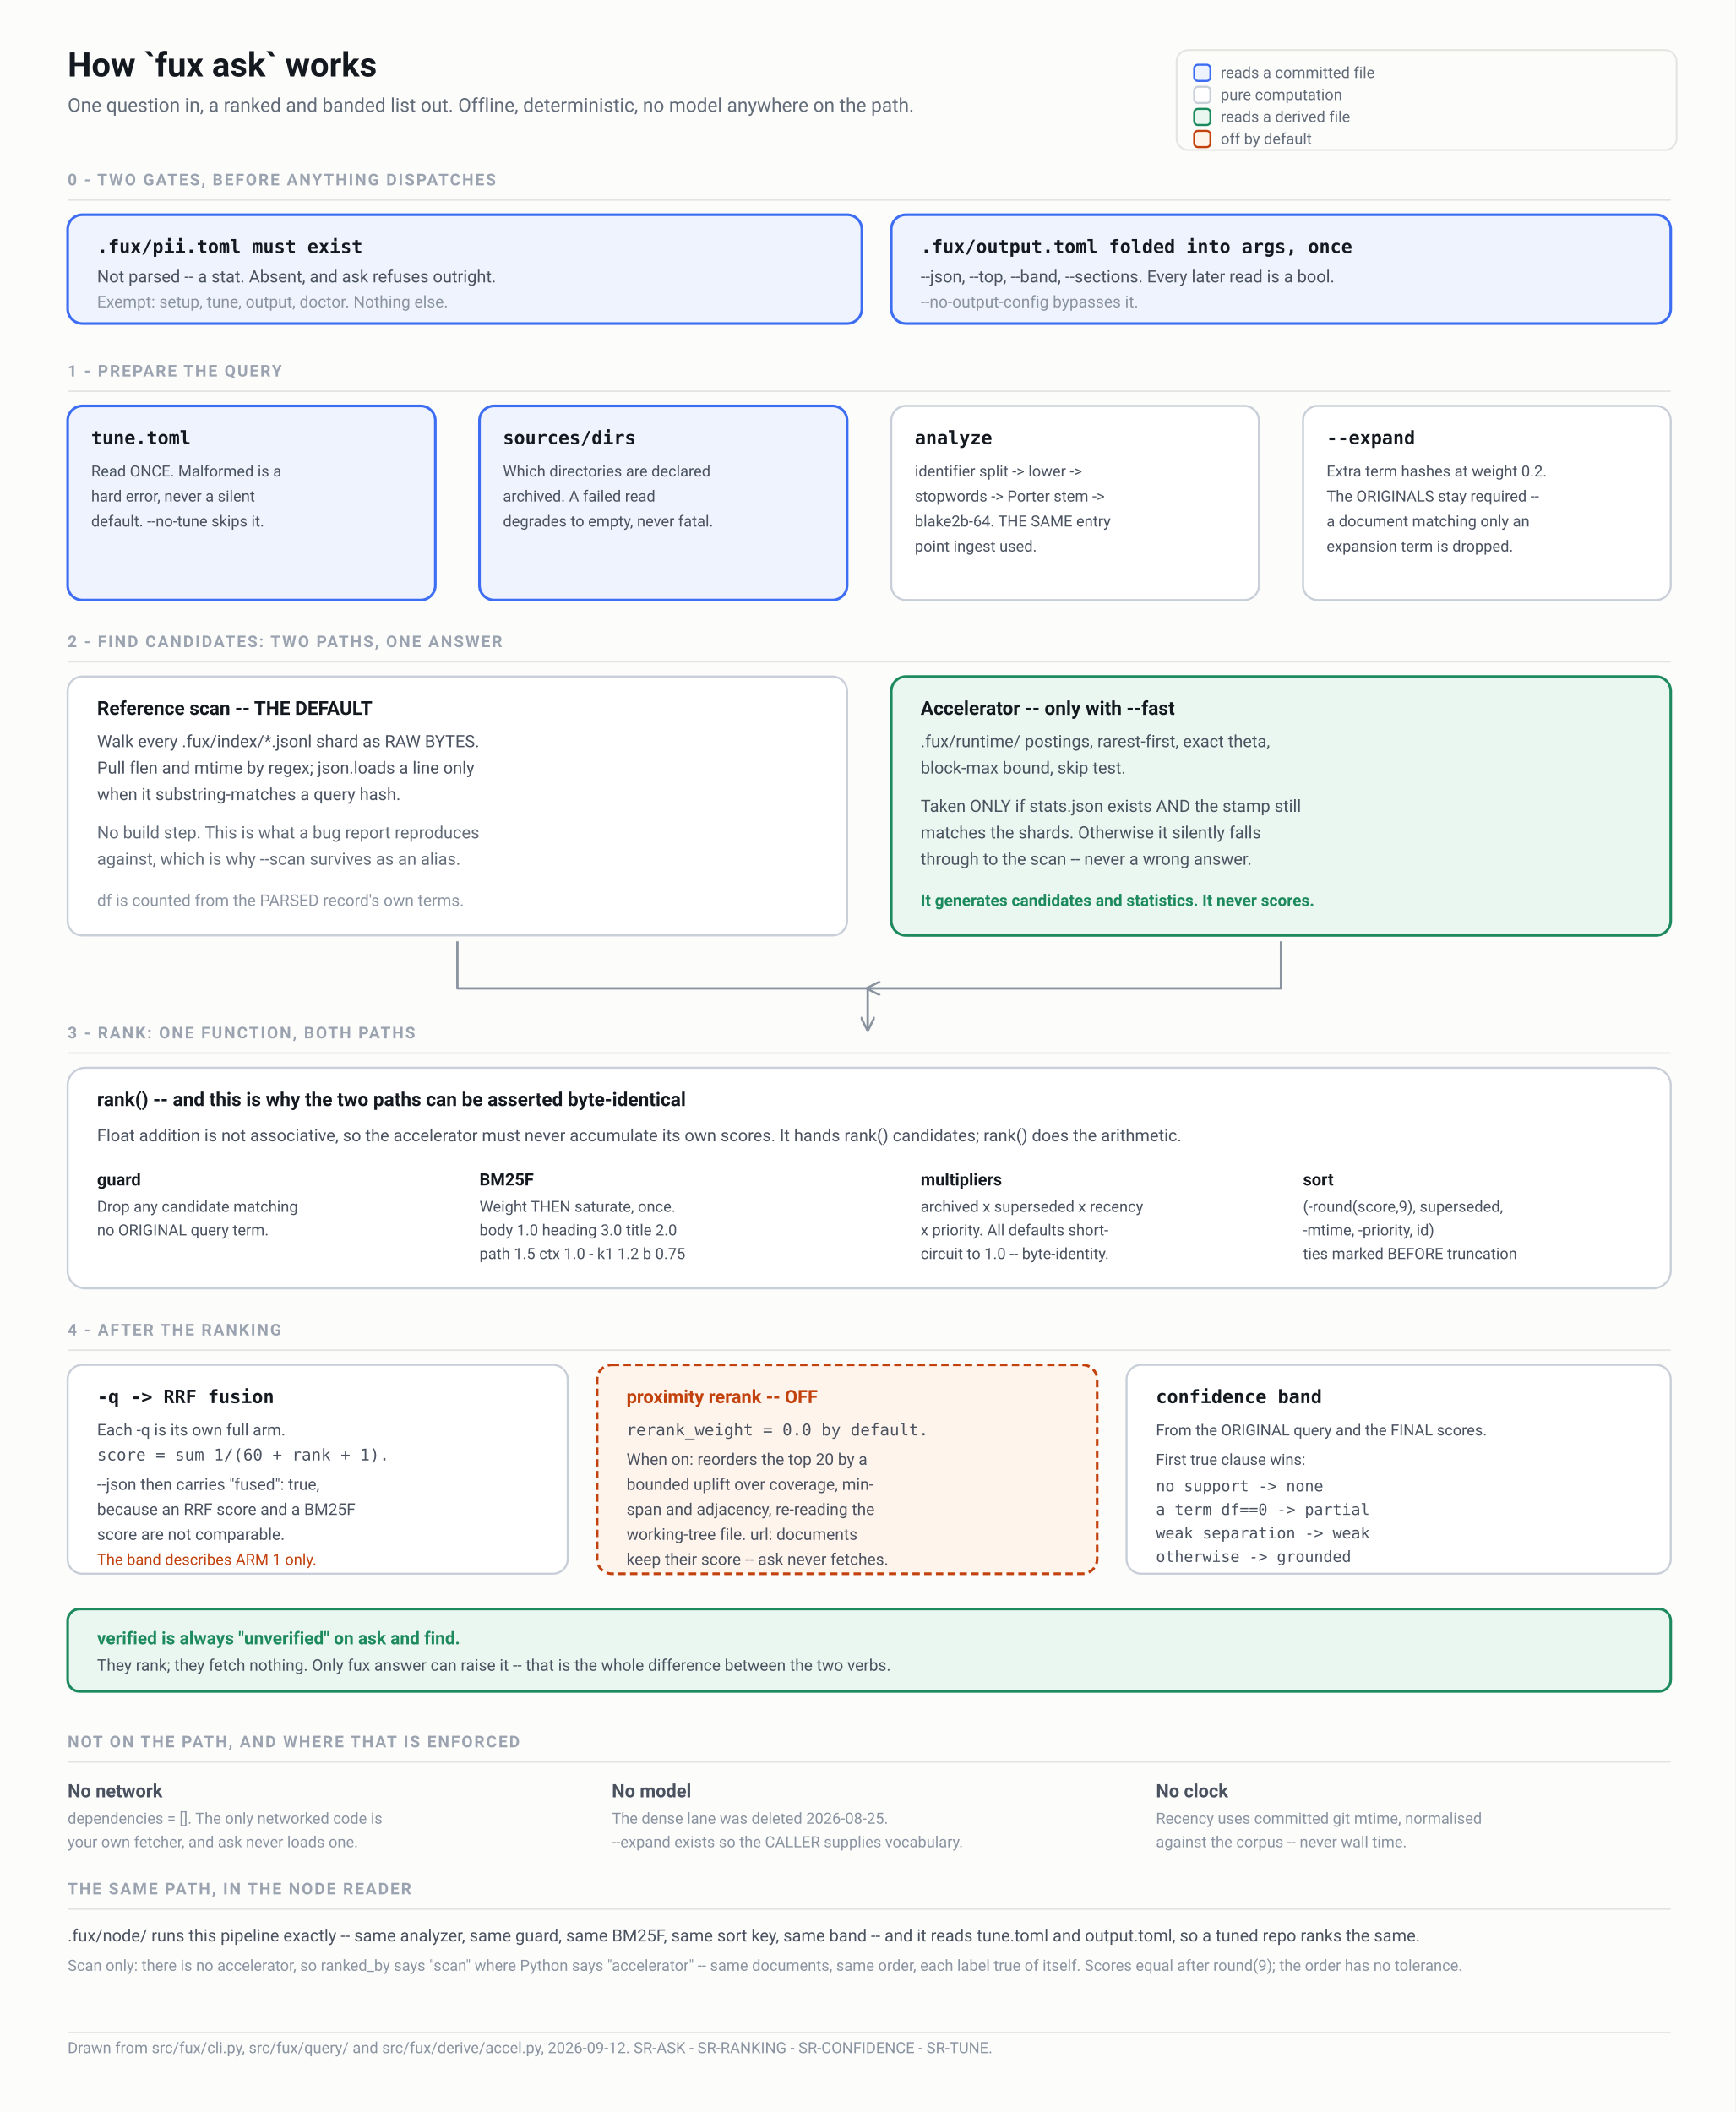
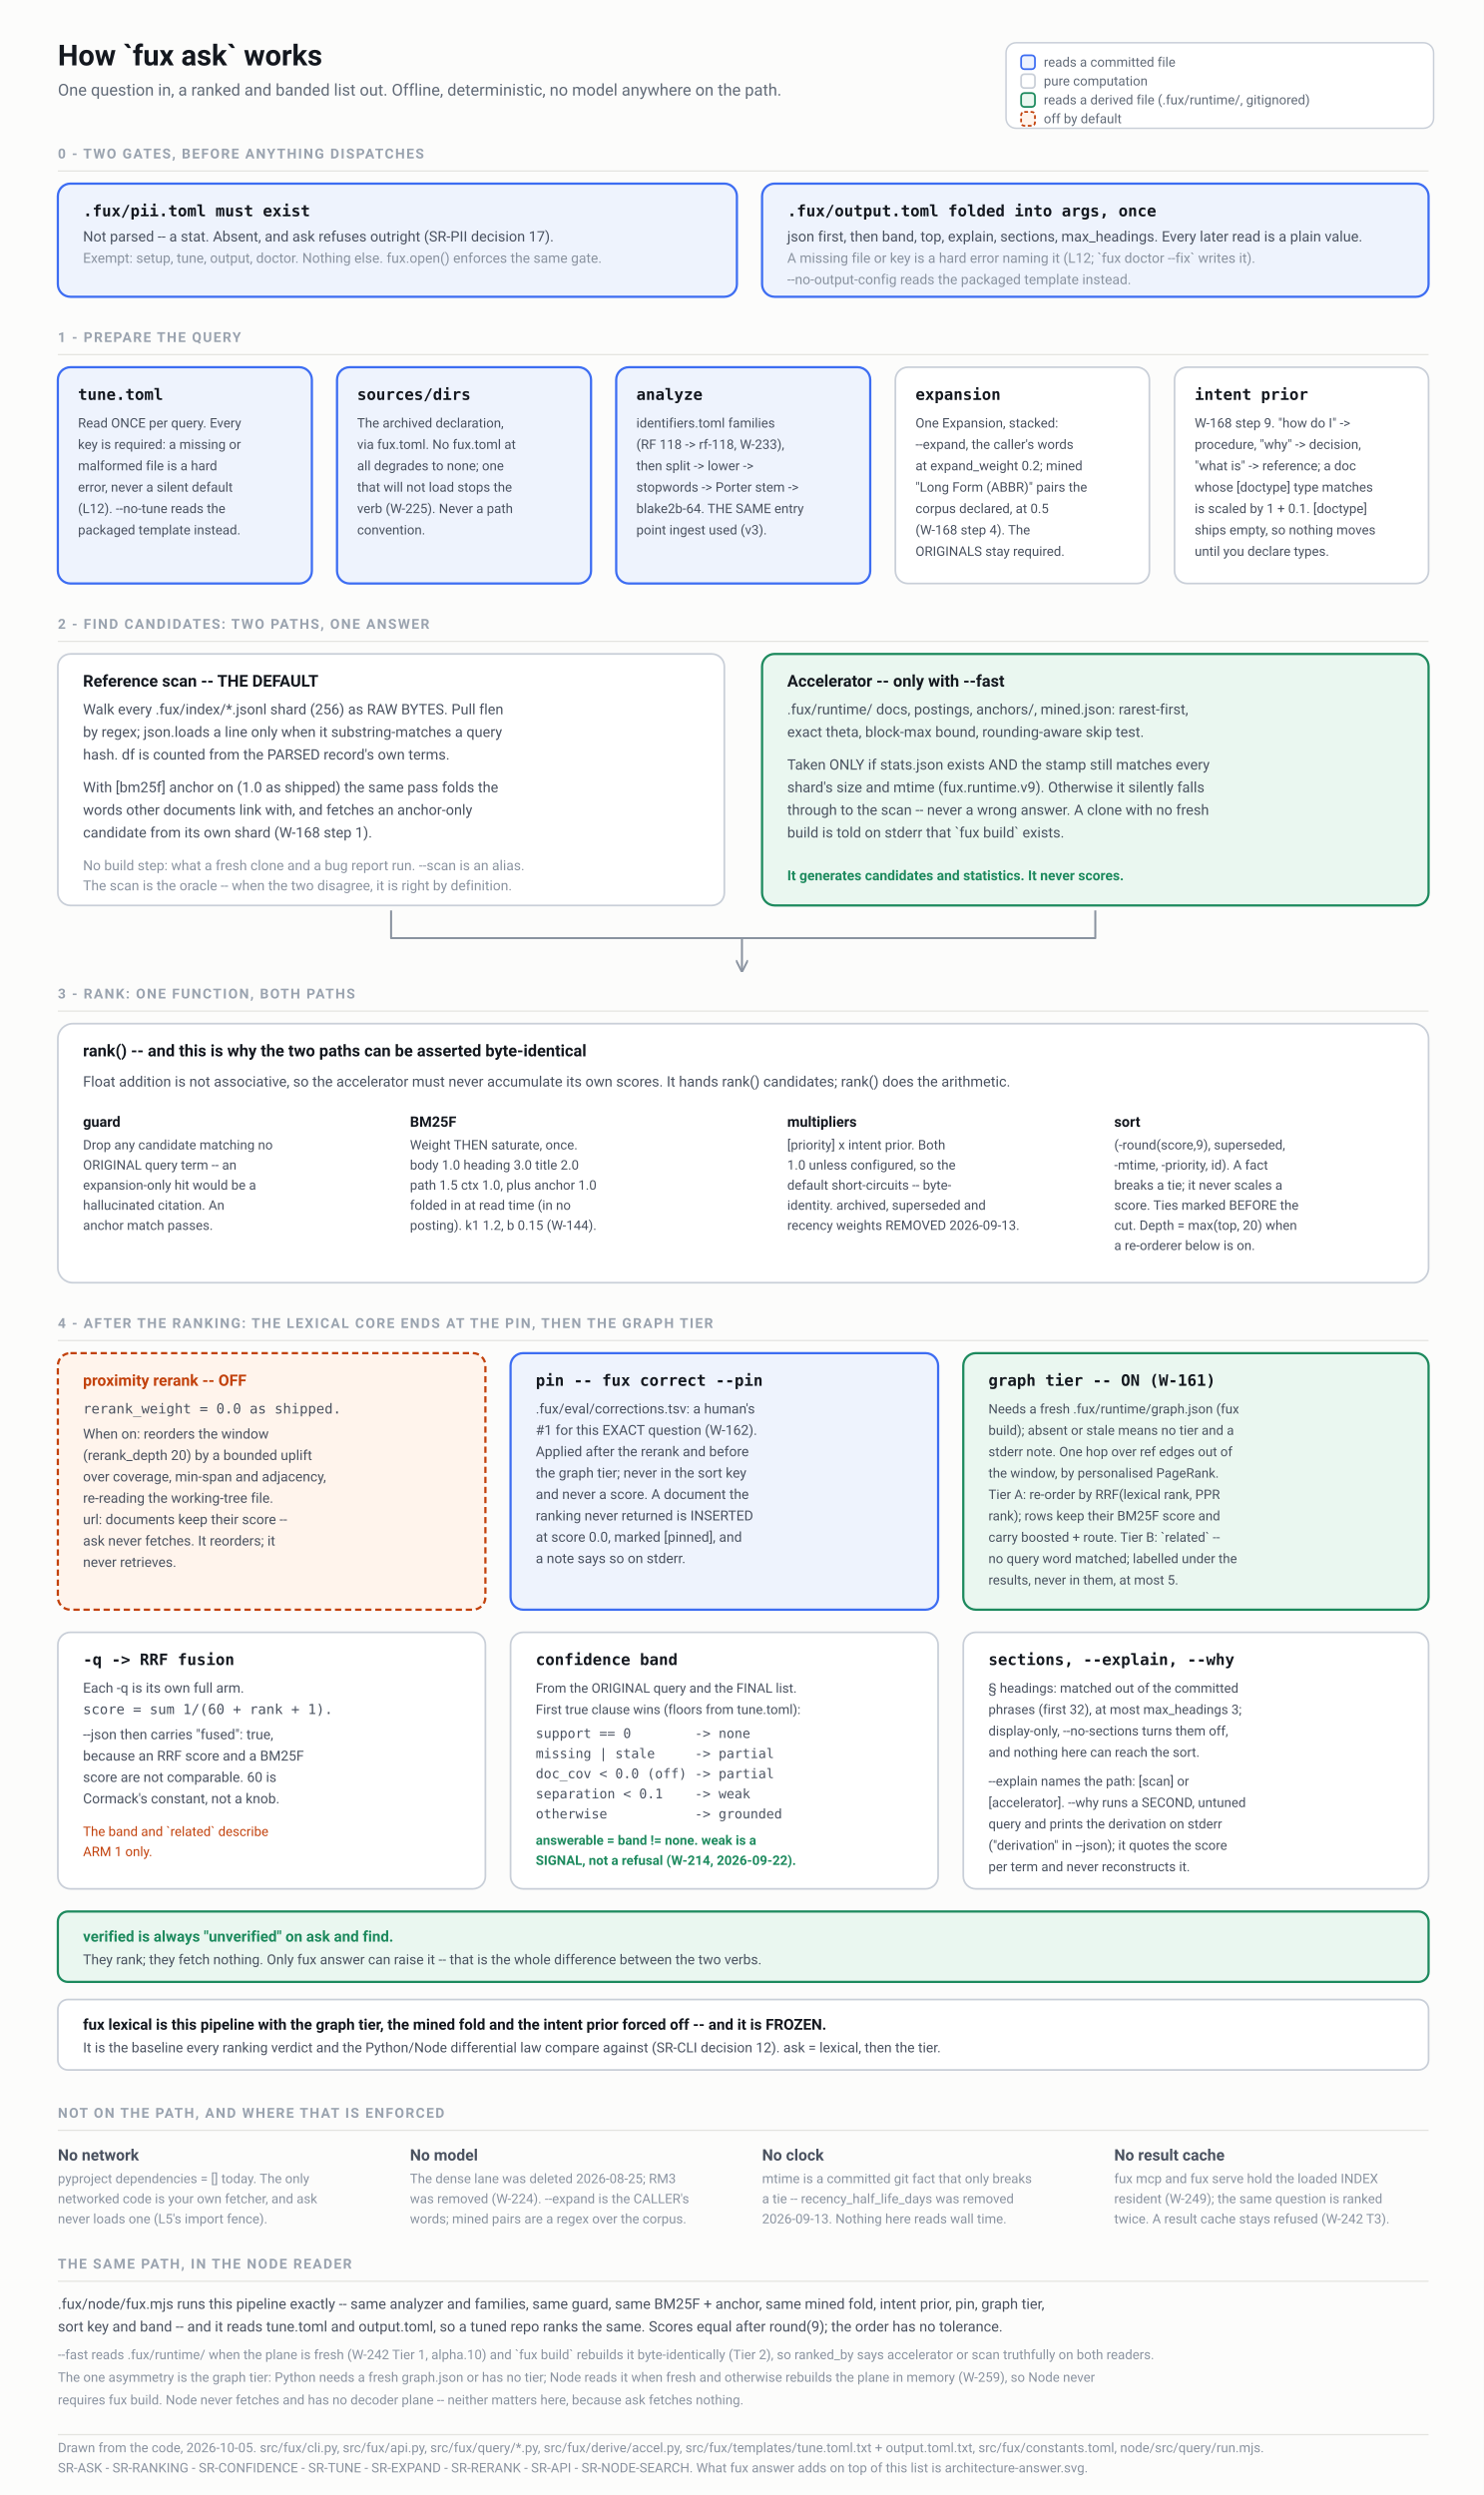
- <svg xmlns="http://www.w3.org/2000/svg" viewBox="0 0 1180 1436" width="1180" height="1436" font-family="system-ui, -apple-system, 'Segoe UI', Roboto, sans-serif">
+ <svg xmlns="http://www.w3.org/2000/svg" viewBox="0 0 1180 1984" width="1180" height="1984" font-family="system-ui, -apple-system, 'Segoe UI', Roboto, sans-serif">
  <defs>
    <marker id="a" viewBox="0 0 10 10" refX="9" refY="5" markerWidth="6" markerHeight="6" orient="auto-start-reverse">
      <path d="M0,0 L10,5 L0,10" fill="none" stroke="#3d6df2" stroke-width="1.8" stroke-linecap="round" stroke-linejoin="round" />
    </marker>
    <marker id="g" viewBox="0 0 10 10" refX="9" refY="5" markerWidth="6" markerHeight="6" orient="auto-start-reverse">
      <path d="M0,0 L10,5 L0,10" fill="none" stroke="#1d8a5e" stroke-width="1.8" stroke-linecap="round" stroke-linejoin="round" />
    </marker>
    <marker id="m" viewBox="0 0 10 10" refX="9" refY="5" markerWidth="6" markerHeight="6" orient="auto-start-reverse">
      <path d="M0,0 L10,5 L0,10" fill="none" stroke="#8a93a0" stroke-width="1.6" stroke-linecap="round" stroke-linejoin="round" />
    </marker>
    <marker id="o" viewBox="0 0 10 10" refX="9" refY="5" markerWidth="6" markerHeight="6" orient="auto-start-reverse">
      <path d="M0,0 L10,5 L0,10" fill="none" stroke="#c2410c" stroke-width="1.8" stroke-linecap="round" stroke-linejoin="round" />
    </marker>
  </defs>
-   <rect width="1180" height="1436" fill="#fcfcfb" />
+   <rect width="1180" height="1984" fill="#fcfcfb" />
  <text x="46" y="52" font-size="23" font-weight="600" fill="#14181f">How `fux ask` works</text>
  <text x="46" y="76" font-size="13" fill="#626b78">One question in, a ranked and banded list out. Offline, deterministic, no model anywhere on the path.</text>
-   <rect x="800" y="34" width="340" height="68" rx="8" fill="#fcfcfb" stroke="#e4e4e0" stroke-width="1.2" />
+   <rect x="800" y="34" width="340" height="68" rx="8" fill="#ffffff" stroke="#c9cfd8" stroke-width="1.2" />
  <rect x="812" y="44" width="11" height="11" rx="2.5" fill="#eef3fd" stroke="#3d6df2" stroke-width="1.4" />
  <text x="830" y="53" font-size="10.5" fill="#626b78">reads a committed file</text>
  <rect x="812" y="59" width="11" height="11" rx="2.5" fill="#ffffff" stroke="#c9cfd8" stroke-width="1.4" />
  <text x="830" y="68" font-size="10.5" fill="#626b78">pure computation</text>
  <rect x="812" y="74" width="11" height="11" rx="2.5" fill="#eaf7f0" stroke="#1d8a5e" stroke-width="1.4" />
-   <text x="830" y="83" font-size="10.5" fill="#626b78">reads a derived file</text>
-   <rect x="812" y="89" width="11" height="11" rx="2.5" fill="#fff4ec" stroke="#c2410c" stroke-width="1.4" />
+   <text x="830" y="83" font-size="10.5" fill="#626b78">reads a derived file (.fux/runtime/, gitignored)</text>
+   <rect x="812" y="89" width="11" height="11" rx="2.5" fill="#fff4ec" stroke="#c2410c" stroke-width="1.4" stroke-dasharray="3 2" />
  <text x="830" y="98" font-size="10.5" fill="#626b78">off by default</text>
  <text x="46" y="126" font-size="11" fill="#9aa3af" font-weight="600" letter-spacing="1.1">0 - TWO GATES, BEFORE ANYTHING DISPATCHES</text>
  <line x1="46" y1="136" x2="1136" y2="136" stroke="#e4e4e0" stroke-width="1" />
-   <rect x="46" y="146" width="540" height="74" rx="10" fill="#eef3fd" stroke="#3d6df2" stroke-width="1.8" />
+   <rect x="46" y="146" width="540" height="90" rx="10" fill="#eef3fd" stroke="#3d6df2" stroke-width="1.8" />
  <text x="66" y="172" font-size="12.5" fill="#14181f" font-weight="600" font-family="ui-monospace, Menlo, monospace">.fux/pii.toml must exist</text>
-   <text x="66" y="192" font-size="11.5" fill="#4a5260">Not parsed -- a stat. Absent, and ask refuses outright.</text>
-   <text x="66" y="209" font-size="11" fill="#8a93a0">Exempt: setup, tune, output, doctor. Nothing else.</text>
-   <rect x="606" y="146" width="530" height="74" rx="10" fill="#eef3fd" stroke="#3d6df2" stroke-width="1.8" />
+   <text x="66" y="192" font-size="11.5" fill="#4a5260">Not parsed -- a stat. Absent, and ask refuses outright (SR-PII decision 17).</text>
+   <text x="66" y="209" font-size="11" fill="#8a93a0">Exempt: setup, tune, output, doctor. Nothing else. fux.open() enforces the same gate.</text>
+   <rect x="606" y="146" width="530" height="90" rx="10" fill="#eef3fd" stroke="#3d6df2" stroke-width="1.8" />
  <text x="626" y="172" font-size="12.5" fill="#14181f" font-weight="600" font-family="ui-monospace, Menlo, monospace">.fux/output.toml folded into args, once</text>
-   <text x="626" y="192" font-size="11.5" fill="#4a5260">--json, --top, --band, --sections. Every later read is a bool.</text>
-   <text x="626" y="209" font-size="11" fill="#8a93a0">--no-output-config bypasses it.</text>
-   <text x="46" y="256" font-size="11" fill="#9aa3af" font-weight="600" letter-spacing="1.1">1 - PREPARE THE QUERY</text>
-   <line x1="46" y1="266" x2="1136" y2="266" stroke="#e4e4e0" stroke-width="1" />
-   <rect x="46" y="276" width="250" height="132" rx="10" fill="#eef3fd" stroke="#3d6df2" stroke-width="1.8" />
-   <text x="62" y="302" font-size="12.5" fill="#14181f" font-weight="600" font-family="ui-monospace, Menlo, monospace">tune.toml</text>
-   <text x="62" y="324" font-size="10.5" fill="#4a5260">Read ONCE. Malformed is a</text>
-   <text x="62" y="341" font-size="10.5" fill="#4a5260">hard error, never a silent</text>
-   <text x="62" y="358" font-size="10.5" fill="#4a5260">default. --no-tune skips it.</text>
-   <rect x="326" y="276" width="250" height="132" rx="10" fill="#eef3fd" stroke="#3d6df2" stroke-width="1.8" />
-   <text x="342" y="302" font-size="12.5" fill="#14181f" font-weight="600" font-family="ui-monospace, Menlo, monospace">sources/dirs</text>
-   <text x="342" y="324" font-size="10.5" fill="#4a5260">Which directories are declared</text>
-   <text x="342" y="341" font-size="10.5" fill="#4a5260">archived. A failed read</text>
-   <text x="342" y="358" font-size="10.5" fill="#4a5260">degrades to empty, never fatal.</text>
-   <rect x="606" y="276" width="250" height="132" rx="10" fill="#ffffff" stroke="#c9cfd8" stroke-width="1.4" />
-   <text x="622" y="302" font-size="12.5" fill="#14181f" font-weight="600" font-family="ui-monospace, Menlo, monospace">analyze</text>
-   <text x="622" y="324" font-size="10.5" fill="#4a5260">identifier split -&gt; lower -&gt;</text>
-   <text x="622" y="341" font-size="10.5" fill="#4a5260">stopwords -&gt; Porter stem -&gt;</text>
-   <text x="622" y="358" font-size="10.5" fill="#4a5260">blake2b-64. THE SAME entry</text>
-   <text x="622" y="375" font-size="10.5" fill="#4a5260">point ingest used.</text>
-   <rect x="886" y="276" width="250" height="132" rx="10" fill="#ffffff" stroke="#c9cfd8" stroke-width="1.4" />
-   <text x="902" y="302" font-size="12.5" fill="#14181f" font-weight="600" font-family="ui-monospace, Menlo, monospace">--expand</text>
-   <text x="902" y="324" font-size="10.5" fill="#4a5260">Extra term hashes at weight 0.2.</text>
-   <text x="902" y="341" font-size="10.5" fill="#4a5260">The ORIGINALS stay required --</text>
-   <text x="902" y="358" font-size="10.5" fill="#4a5260">a document matching only an</text>
-   <text x="902" y="375" font-size="10.5" fill="#4a5260">expansion term is dropped.</text>
-   <text x="46" y="440" font-size="11" fill="#9aa3af" font-weight="600" letter-spacing="1.1">2 - FIND CANDIDATES: TWO PATHS, ONE ANSWER</text>
-   <line x1="46" y1="450" x2="1136" y2="450" stroke="#e4e4e0" stroke-width="1" />
-   <rect x="46" y="460" width="530" height="176" rx="10" fill="#ffffff" stroke="#c9cfd8" stroke-width="1.4" />
-   <text x="66" y="486" font-size="13" fill="#14181f" font-weight="600">Reference scan  --  THE DEFAULT</text>
-   <text x="66" y="508" font-size="11.5" fill="#4a5260">Walk every .fux/index/*.jsonl shard as RAW BYTES.</text>
-   <text x="66" y="526" font-size="11.5" fill="#4a5260">Pull flen and mtime by regex; json.loads a line only</text>
-   <text x="66" y="544" font-size="11.5" fill="#4a5260">when it substring-matches a query hash.</text>
-   <text x="66" y="570" font-size="11.5" fill="#626b78">No build step. This is what a bug report reproduces</text>
-   <text x="66" y="588" font-size="11.5" fill="#626b78">against, which is why --scan survives as an alias.</text>
-   <text x="66" y="616" font-size="11" fill="#8a93a0">df is counted from the PARSED record's own terms.</text>
-   <rect x="606" y="460" width="530" height="176" rx="10" fill="#eaf7f0" stroke="#1d8a5e" stroke-width="1.8" />
-   <text x="626" y="486" font-size="13" fill="#14181f" font-weight="600">Accelerator  --  only with --fast</text>
-   <text x="626" y="508" font-size="11.5" fill="#4a5260">.fux/runtime/ postings, rarest-first, exact theta,</text>
-   <text x="626" y="526" font-size="11.5" fill="#4a5260">block-max bound, skip test.</text>
-   <text x="626" y="552" font-size="11.5" fill="#4a5260">Taken ONLY if stats.json exists AND the stamp still</text>
-   <text x="626" y="570" font-size="11.5" fill="#4a5260">matches the shards. Otherwise it silently falls</text>
-   <text x="626" y="588" font-size="11.5" fill="#4a5260">through to the scan -- never a wrong answer.</text>
-   <text x="626" y="616" font-size="11" fill="#1d8a5e" font-weight="600">It generates candidates and statistics. It never scores.</text>
-   <path d="M311,640 L311,672 L590,672 L590,700" fill="none" stroke="#8a93a0" stroke-width="1.6" marker-end="url(#m)" stroke-linejoin="round" />
-   <path d="M871,640 L871,672 L590,672" fill="none" stroke="#8a93a0" stroke-width="1.6" marker-end="url(#m)" stroke-linejoin="round" />
-   <text x="46" y="706" font-size="11" fill="#9aa3af" font-weight="600" letter-spacing="1.1">3 - RANK: ONE FUNCTION, BOTH PATHS</text>
-   <line x1="46" y1="716" x2="1136" y2="716" stroke="#e4e4e0" stroke-width="1" />
-   <rect x="46" y="726" width="1090" height="150" rx="12" fill="#ffffff" stroke="#c9cfd8" stroke-width="1.4" />
-   <text x="66" y="752" font-size="13" fill="#14181f" font-weight="600">rank()  --  and this is why the two paths can be asserted byte-identical</text>
-   <text x="66" y="776" font-size="11.5" fill="#4a5260">Float addition is not associative, so the accelerator must never accumulate its own scores. It hands rank() candidates; rank() does the arithmetic.</text>
-   <text x="66" y="806" font-size="11.5" fill="#14181f" font-weight="600">guard</text>
-   <text x="66" y="824" font-size="10.5" fill="#4a5260">Drop any candidate matching</text>
-   <text x="66" y="840" font-size="10.5" fill="#4a5260">no ORIGINAL query term.</text>
-   <text x="326" y="806" font-size="11.5" fill="#14181f" font-weight="600">BM25F</text>
-   <text x="326" y="824" font-size="10.5" fill="#4a5260">Weight THEN saturate, once.</text>
-   <text x="326" y="840" font-size="10.5" fill="#4a5260">body 1.0 heading 3.0 title 2.0</text>
-   <text x="326" y="856" font-size="10.5" fill="#4a5260">path 1.5 ctx 1.0  -  k1 1.2 b 0.75</text>
-   <text x="626" y="806" font-size="11.5" fill="#14181f" font-weight="600">multipliers</text>
-   <text x="626" y="824" font-size="10.5" fill="#4a5260">archived x superseded x recency</text>
-   <text x="626" y="840" font-size="10.5" fill="#4a5260">x priority. All defaults short-</text>
-   <text x="626" y="856" font-size="10.5" fill="#4a5260">circuit to 1.0 -- byte-identity.</text>
-   <text x="886" y="806" font-size="11.5" fill="#14181f" font-weight="600">sort</text>
-   <text x="886" y="824" font-size="10.5" fill="#4a5260">(-round(score,9), superseded,</text>
-   <text x="886" y="840" font-size="10.5" fill="#4a5260">-mtime, -priority, id)</text>
-   <text x="886" y="856" font-size="10.5" fill="#4a5260">ties marked BEFORE truncation</text>
-   <text x="46" y="908" font-size="11" fill="#9aa3af" font-weight="600" letter-spacing="1.1">4 - AFTER THE RANKING</text>
-   <line x1="46" y1="918" x2="1136" y2="918" stroke="#e4e4e0" stroke-width="1" />
-   <rect x="46" y="928" width="340" height="142" rx="10" fill="#ffffff" stroke="#c9cfd8" stroke-width="1.4" />
-   <text x="66" y="954" font-size="12.5" fill="#14181f" font-weight="600" font-family="ui-monospace, Menlo, monospace">-q  -&gt;  RRF fusion</text>
-   <text x="66" y="976" font-size="11" fill="#4a5260">Each -q is its own full arm.</text>
-   <text x="66" y="993" font-size="11" fill="#4a5260" font-family="ui-monospace, Menlo, monospace">score = sum 1/(60 + rank + 1).</text>
-   <text x="66" y="1013" font-size="11" fill="#4a5260">--json then carries "fused": true,</text>
-   <text x="66" y="1030" font-size="11" fill="#4a5260">because an RRF score and a BM25F</text>
-   <text x="66" y="1047" font-size="11" fill="#4a5260">score are not comparable.</text>
-   <text x="66" y="1064" font-size="10.5" fill="#c2410c">The band describes ARM 1 only.</text>
-   <rect x="406" y="928" width="340" height="142" rx="10" fill="#fff4ec" stroke="#c2410c" stroke-width="1.8" stroke-dasharray="5 3" />
-   <text x="426" y="954" font-size="12.5" fill="#c2410c" font-weight="600">proximity rerank  --  OFF</text>
-   <text x="426" y="976" font-size="11" fill="#4a5260" font-family="ui-monospace, Menlo, monospace">rerank_weight = 0.0 by default.</text>
-   <text x="426" y="996" font-size="11" fill="#4a5260">When on: reorders the top 20 by a</text>
-   <text x="426" y="1013" font-size="11" fill="#4a5260">bounded uplift over coverage, min-</text>
-   <text x="426" y="1030" font-size="11" fill="#4a5260">span and adjacency, re-reading the</text>
-   <text x="426" y="1047" font-size="11" fill="#4a5260">working-tree file. url: documents</text>
-   <text x="426" y="1064" font-size="11" fill="#4a5260">keep their score -- ask never fetches.</text>
-   <rect x="766" y="928" width="370" height="142" rx="10" fill="#ffffff" stroke="#c9cfd8" stroke-width="1.4" />
-   <text x="786" y="954" font-size="12.5" fill="#14181f" font-weight="600" font-family="ui-monospace, Menlo, monospace">confidence band</text>
-   <text x="786" y="976" font-size="10.5" fill="#4a5260">From the ORIGINAL query and the FINAL scores.</text>
-   <text x="786" y="996" font-size="10.5" fill="#4a5260">First true clause wins:</text>
-   <text x="786" y="1014" font-size="10.5" fill="#4a5260" font-family="ui-monospace, Menlo, monospace">no support        -&gt; none</text>
-   <text x="786" y="1030" font-size="10.5" fill="#4a5260" font-family="ui-monospace, Menlo, monospace">a term df==0      -&gt; partial</text>
-   <text x="786" y="1046" font-size="10.5" fill="#4a5260" font-family="ui-monospace, Menlo, monospace">weak separation   -&gt; weak</text>
-   <text x="786" y="1062" font-size="10.5" fill="#4a5260" font-family="ui-monospace, Menlo, monospace">otherwise         -&gt; grounded</text>
-   <rect x="46" y="1094" width="1090" height="56" rx="8" fill="#eaf7f0" stroke="#1d8a5e" stroke-width="1.8" />
-   <text x="66" y="1118" font-size="12" fill="#1d8a5e" font-weight="600">verified is always "unverified" on ask and find.</text>
-   <text x="66" y="1136" font-size="11" fill="#4a5260">They rank; they fetch nothing. Only fux answer can raise it -- that is the whole difference between the two verbs.</text>
-   <text x="46" y="1188" font-size="11" fill="#9aa3af" font-weight="600" letter-spacing="1.1">NOT ON THE PATH, AND WHERE THAT IS ENFORCED</text>
-   <line x1="46" y1="1198" x2="1136" y2="1198" stroke="#e4e4e0" stroke-width="1" />
-   <text x="46" y="1222" font-size="12.5" fill="#4a5260" font-weight="600">No network</text>
-   <text x="46" y="1240" font-size="10.5" fill="#8a93a0">dependencies = []. The only networked code is</text>
-   <text x="46" y="1256" font-size="10.5" fill="#8a93a0">your own fetcher, and ask never loads one.</text>
-   <text x="416" y="1222" font-size="12.5" fill="#4a5260" font-weight="600">No model</text>
-   <text x="416" y="1240" font-size="10.5" fill="#8a93a0">The dense lane was deleted 2026-08-25.</text>
-   <text x="416" y="1256" font-size="10.5" fill="#8a93a0">--expand exists so the CALLER supplies vocabulary.</text>
-   <text x="786" y="1222" font-size="12.5" fill="#4a5260" font-weight="600">No clock</text>
-   <text x="786" y="1240" font-size="10.5" fill="#8a93a0">Recency uses committed git mtime, normalised</text>
-   <text x="786" y="1256" font-size="10.5" fill="#8a93a0">against the corpus -- never wall time.</text>
-   <text x="46" y="1288" font-size="11" fill="#9aa3af" font-weight="600" letter-spacing="1.1">THE SAME PATH, IN THE NODE READER</text>
-   <line x1="46" y1="1298" x2="1136" y2="1298" stroke="#e4e4e0" stroke-width="1" />
-   <text x="46" y="1320" font-size="11.5" fill="#4a5260">.fux/node/ runs this pipeline exactly -- same analyzer, same guard, same BM25F, same sort key, same band -- and it reads tune.toml and output.toml, so a tuned repo ranks the same.</text>
-   <text x="46" y="1340" font-size="10.5" fill="#8a93a0">Scan only: there is no accelerator, so ranked_by says "scan" where Python says "accelerator" -- same documents, same order, each label true of itself. Scores equal after round(9); the order has no tolerance.</text>
-   <line x1="46" y1="1382" x2="1136" y2="1382" stroke="#e4e4e0" stroke-width="1" />
-   <text x="46" y="1396" font-size="10.5" fill="#8a93a0">Drawn from src/fux/cli.py, src/fux/query/ and src/fux/derive/accel.py, 2026-09-12. SR-ASK - SR-RANKING - SR-CONFIDENCE - SR-TUNE.</text>
+   <text x="626" y="192" font-size="11.5" fill="#4a5260">json first, then band, top, explain, sections, max_headings. Every later read is a plain value.</text>
+   <text x="626" y="209" font-size="11" fill="#8a93a0">A missing file or key is a hard error naming it (L12; `fux doctor --fix` writes it).</text>
+   <text x="626" y="226" font-size="11" fill="#8a93a0">--no-output-config reads the packaged template instead.</text>
+   <text x="46" y="272" font-size="11" fill="#9aa3af" font-weight="600" letter-spacing="1.1">1 - PREPARE THE QUERY</text>
+   <line x1="46" y1="282" x2="1136" y2="282" stroke="#e4e4e0" stroke-width="1" />
+   <rect x="46" y="292" width="202" height="172" rx="10" fill="#eef3fd" stroke="#3d6df2" stroke-width="1.8" />
+   <text x="62" y="318" font-size="12.5" fill="#14181f" font-weight="600" font-family="ui-monospace, Menlo, monospace">tune.toml</text>
+   <text x="62" y="340" font-size="10.5" fill="#4a5260">Read ONCE per query. Every</text>
+   <text x="62" y="357" font-size="10.5" fill="#4a5260">key is required: a missing or</text>
+   <text x="62" y="374" font-size="10.5" fill="#4a5260">malformed file is a hard</text>
+   <text x="62" y="391" font-size="10.5" fill="#4a5260">error, never a silent default</text>
+   <text x="62" y="408" font-size="10.5" fill="#4a5260">(L12). --no-tune reads the</text>
+   <text x="62" y="425" font-size="10.5" fill="#4a5260">packaged template instead.</text>
+   <rect x="268" y="292" width="202" height="172" rx="10" fill="#eef3fd" stroke="#3d6df2" stroke-width="1.8" />
+   <text x="284" y="318" font-size="12.5" fill="#14181f" font-weight="600" font-family="ui-monospace, Menlo, monospace">sources/dirs</text>
+   <text x="284" y="340" font-size="10.5" fill="#4a5260">The archived declaration,</text>
+   <text x="284" y="357" font-size="10.5" fill="#4a5260">via fux.toml. No fux.toml at</text>
+   <text x="284" y="374" font-size="10.5" fill="#4a5260">all degrades to none; one</text>
+   <text x="284" y="391" font-size="10.5" fill="#4a5260">that will not load stops the</text>
+   <text x="284" y="408" font-size="10.5" fill="#4a5260">verb (W-225). Never a path</text>
+   <text x="284" y="425" font-size="10.5" fill="#4a5260">convention.</text>
+   <rect x="490" y="292" width="202" height="172" rx="10" fill="#eef3fd" stroke="#3d6df2" stroke-width="1.8" />
+   <text x="506" y="318" font-size="12.5" fill="#14181f" font-weight="600" font-family="ui-monospace, Menlo, monospace">analyze</text>
+   <text x="506" y="340" font-size="10.5" fill="#4a5260">identifiers.toml families</text>
+   <text x="506" y="357" font-size="10.5" fill="#4a5260">(RF 118 -&gt; rf-118, W-233),</text>
+   <text x="506" y="374" font-size="10.5" fill="#4a5260">then split -&gt; lower -&gt;</text>
+   <text x="506" y="391" font-size="10.5" fill="#4a5260">stopwords -&gt; Porter stem -&gt;</text>
+   <text x="506" y="408" font-size="10.5" fill="#4a5260">blake2b-64. THE SAME entry</text>
+   <text x="506" y="425" font-size="10.5" fill="#4a5260">point ingest used (v3).</text>
+   <rect x="712" y="292" width="202" height="172" rx="10" fill="#ffffff" stroke="#c9cfd8" stroke-width="1.4" />
+   <text x="728" y="318" font-size="12.5" fill="#14181f" font-weight="600" font-family="ui-monospace, Menlo, monospace">expansion</text>
+   <text x="728" y="340" font-size="10.5" fill="#4a5260">One Expansion, stacked:</text>
+   <text x="728" y="357" font-size="10.5" fill="#4a5260">--expand, the caller's words</text>
+   <text x="728" y="374" font-size="10.5" fill="#4a5260">at expand_weight 0.2; mined</text>
+   <text x="728" y="391" font-size="10.5" fill="#4a5260">"Long Form (ABBR)" pairs the</text>
+   <text x="728" y="408" font-size="10.5" fill="#4a5260">corpus declared, at 0.5</text>
+   <text x="728" y="425" font-size="10.5" fill="#4a5260">(W-168 step 4). The</text>
+   <text x="728" y="442" font-size="10.5" fill="#4a5260">ORIGINALS stay required.</text>
+   <rect x="934" y="292" width="202" height="172" rx="10" fill="#ffffff" stroke="#c9cfd8" stroke-width="1.4" />
+   <text x="950" y="318" font-size="12.5" fill="#14181f" font-weight="600" font-family="ui-monospace, Menlo, monospace">intent prior</text>
+   <text x="950" y="340" font-size="10.5" fill="#4a5260">W-168 step 9. "how do I" -&gt;</text>
+   <text x="950" y="357" font-size="10.5" fill="#4a5260">procedure, "why" -&gt; decision,</text>
+   <text x="950" y="374" font-size="10.5" fill="#4a5260">"what is" -&gt; reference; a doc</text>
+   <text x="950" y="391" font-size="10.5" fill="#4a5260">whose [doctype] type matches</text>
+   <text x="950" y="408" font-size="10.5" fill="#4a5260">is scaled by 1 + 0.1. [doctype]</text>
+   <text x="950" y="425" font-size="10.5" fill="#4a5260">ships empty, so nothing moves</text>
+   <text x="950" y="442" font-size="10.5" fill="#4a5260">until you declare types.</text>
+   <text x="46" y="500" font-size="11" fill="#9aa3af" font-weight="600" letter-spacing="1.1">2 - FIND CANDIDATES: TWO PATHS, ONE ANSWER</text>
+   <line x1="46" y1="510" x2="1136" y2="510" stroke="#e4e4e0" stroke-width="1" />
+   <rect x="46" y="520" width="530" height="200" rx="10" fill="#ffffff" stroke="#c9cfd8" stroke-width="1.4" />
+   <text x="66" y="546" font-size="13" fill="#14181f" font-weight="600">Reference scan  --  THE DEFAULT</text>
+   <text x="66" y="568" font-size="11.5" fill="#4a5260">Walk every .fux/index/*.jsonl shard (256) as RAW BYTES. Pull flen</text>
+   <text x="66" y="586" font-size="11.5" fill="#4a5260">by regex; json.loads a line only when it substring-matches a query</text>
+   <text x="66" y="604" font-size="11.5" fill="#4a5260">hash. df is counted from the PARSED record's own terms.</text>
+   <text x="66" y="630" font-size="11.5" fill="#4a5260">With [bm25f] anchor on (1.0 as shipped) the same pass folds the</text>
+   <text x="66" y="648" font-size="11.5" fill="#4a5260">words other documents link with, and fetches an anchor-only</text>
+   <text x="66" y="666" font-size="11.5" fill="#4a5260">candidate from its own shard (W-168 step 1).</text>
+   <text x="66" y="692" font-size="11" fill="#8a93a0">No build step: what a fresh clone and a bug report run. --scan is an alias.</text>
+   <text x="66" y="708" font-size="11" fill="#8a93a0">The scan is the oracle -- when the two disagree, it is right by definition.</text>
+   <rect x="606" y="520" width="530" height="200" rx="10" fill="#eaf7f0" stroke="#1d8a5e" stroke-width="1.8" />
+   <text x="626" y="546" font-size="13" fill="#14181f" font-weight="600">Accelerator  --  only with --fast</text>
+   <text x="626" y="568" font-size="11.5" fill="#4a5260">.fux/runtime/ docs, postings, anchors/, mined.json: rarest-first,</text>
+   <text x="626" y="586" font-size="11.5" fill="#4a5260">exact theta, block-max bound, rounding-aware skip test.</text>
+   <text x="626" y="612" font-size="11.5" fill="#4a5260">Taken ONLY if stats.json exists AND the stamp still matches every</text>
+   <text x="626" y="630" font-size="11.5" fill="#4a5260">shard's size and mtime (fux.runtime.v9). Otherwise it silently falls</text>
+   <text x="626" y="648" font-size="11.5" fill="#4a5260">through to the scan -- never a wrong answer. A clone with no fresh</text>
+   <text x="626" y="666" font-size="11.5" fill="#4a5260">build is told on stderr that `fux build` exists.</text>
+   <text x="626" y="700" font-size="11" fill="#1d8a5e" font-weight="600">It generates candidates and statistics. It never scores.</text>
+   <path d="M311,724 L311,746 L590,746 L590,772" fill="none" stroke="#8a93a0" stroke-width="1.6" marker-end="url(#m)" stroke-linejoin="round" />
+   <path d="M871,724 L871,746 L590,746" fill="none" stroke="#8a93a0" stroke-width="1.6" stroke-linejoin="round" />
+   <text x="46" y="794" font-size="11" fill="#9aa3af" font-weight="600" letter-spacing="1.1">3 - RANK: ONE FUNCTION, BOTH PATHS</text>
+   <line x1="46" y1="804" x2="1136" y2="804" stroke="#e4e4e0" stroke-width="1" />
+   <rect x="46" y="814" width="1090" height="206" rx="12" fill="#ffffff" stroke="#c9cfd8" stroke-width="1.4" />
+   <text x="66" y="840" font-size="13" fill="#14181f" font-weight="600">rank()  --  and this is why the two paths can be asserted byte-identical</text>
+   <text x="66" y="864" font-size="11.5" fill="#4a5260">Float addition is not associative, so the accelerator must never accumulate its own scores. It hands rank() candidates; rank() does the arithmetic.</text>
+   <text x="66" y="896" font-size="11.5" fill="#14181f" font-weight="600">guard</text>
+   <text x="66" y="914" font-size="10.5" fill="#4a5260">Drop any candidate matching no</text>
+   <text x="66" y="930" font-size="10.5" fill="#4a5260">ORIGINAL query term -- an</text>
+   <text x="66" y="946" font-size="10.5" fill="#4a5260">expansion-only hit would be a</text>
+   <text x="66" y="962" font-size="10.5" fill="#4a5260">hallucinated citation. An</text>
+   <text x="66" y="978" font-size="10.5" fill="#4a5260">anchor match passes.</text>
+   <text x="326" y="896" font-size="11.5" fill="#14181f" font-weight="600">BM25F</text>
+   <text x="326" y="914" font-size="10.5" fill="#4a5260">Weight THEN saturate, once.</text>
+   <text x="326" y="930" font-size="10.5" fill="#4a5260">body 1.0 heading 3.0 title 2.0</text>
+   <text x="326" y="946" font-size="10.5" fill="#4a5260">path 1.5 ctx 1.0, plus anchor 1.0</text>
+   <text x="326" y="962" font-size="10.5" fill="#4a5260">folded in at read time (in no</text>
+   <text x="326" y="978" font-size="10.5" fill="#4a5260">posting). k1 1.2, b 0.15 (W-144).</text>
+   <text x="626" y="896" font-size="11.5" fill="#14181f" font-weight="600">multipliers</text>
+   <text x="626" y="914" font-size="10.5" fill="#4a5260">[priority] x intent prior. Both</text>
+   <text x="626" y="930" font-size="10.5" fill="#4a5260">1.0 unless configured, so the</text>
+   <text x="626" y="946" font-size="10.5" fill="#4a5260">default short-circuits -- byte-</text>
+   <text x="626" y="962" font-size="10.5" fill="#4a5260">identity. archived, superseded and</text>
+   <text x="626" y="978" font-size="10.5" fill="#4a5260">recency weights REMOVED 2026-09-13.</text>
+   <text x="886" y="896" font-size="11.5" fill="#14181f" font-weight="600">sort</text>
+   <text x="886" y="914" font-size="10.5" fill="#4a5260">(-round(score,9), superseded,</text>
+   <text x="886" y="930" font-size="10.5" fill="#4a5260">-mtime, -priority, id). A fact</text>
+   <text x="886" y="946" font-size="10.5" fill="#4a5260">breaks a tie; it never scales a</text>
+   <text x="886" y="962" font-size="10.5" fill="#4a5260">score. Ties marked BEFORE the</text>
+   <text x="886" y="978" font-size="10.5" fill="#4a5260">cut. Depth = max(top, 20) when</text>
+   <text x="886" y="994" font-size="10.5" fill="#4a5260">a re-orderer below is on.</text>
+   <text x="46" y="1056" font-size="11" fill="#9aa3af" font-weight="600" letter-spacing="1.1">4 - AFTER THE RANKING: THE LEXICAL CORE ENDS AT THE PIN, THEN THE GRAPH TIER</text>
+   <line x1="46" y1="1066" x2="1136" y2="1066" stroke="#e4e4e0" stroke-width="1" />
+   <rect x="46" y="1076" width="340" height="204" rx="10" fill="#fff4ec" stroke="#c2410c" stroke-width="1.8" stroke-dasharray="5 3" />
+   <text x="66" y="1102" font-size="12.5" fill="#c2410c" font-weight="600">proximity rerank  --  OFF</text>
+   <text x="66" y="1124" font-size="11" fill="#4a5260" font-family="ui-monospace, Menlo, monospace">rerank_weight = 0.0 as shipped.</text>
+   <text x="66" y="1144" font-size="11" fill="#4a5260">When on: reorders the window</text>
+   <text x="66" y="1161" font-size="11" fill="#4a5260">(rerank_depth 20) by a bounded uplift</text>
+   <text x="66" y="1178" font-size="11" fill="#4a5260">over coverage, min-span and adjacency,</text>
+   <text x="66" y="1195" font-size="11" fill="#4a5260">re-reading the working-tree file.</text>
+   <text x="66" y="1212" font-size="11" fill="#4a5260">url: documents keep their score --</text>
+   <text x="66" y="1229" font-size="11" fill="#4a5260">ask never fetches. It reorders; it</text>
+   <text x="66" y="1246" font-size="11" fill="#4a5260">never retrieves.</text>
+   <rect x="406" y="1076" width="340" height="204" rx="10" fill="#eef3fd" stroke="#3d6df2" stroke-width="1.8" />
+   <text x="426" y="1102" font-size="12.5" fill="#14181f" font-weight="600" font-family="ui-monospace, Menlo, monospace">pin  --  fux correct --pin</text>
+   <text x="426" y="1124" font-size="11" fill="#4a5260">.fux/eval/corrections.tsv: a human's</text>
+   <text x="426" y="1141" font-size="11" fill="#4a5260">#1 for this EXACT question (W-162).</text>
+   <text x="426" y="1158" font-size="11" fill="#4a5260">Applied after the rerank and before</text>
+   <text x="426" y="1175" font-size="11" fill="#4a5260">the graph tier; never in the sort key</text>
+   <text x="426" y="1192" font-size="11" fill="#4a5260">and never a score. A document the</text>
+   <text x="426" y="1209" font-size="11" fill="#4a5260">ranking never returned is INSERTED</text>
+   <text x="426" y="1226" font-size="11" fill="#4a5260">at score 0.0, marked [pinned], and</text>
+   <text x="426" y="1243" font-size="11" fill="#4a5260">a note says so on stderr.</text>
+   <rect x="766" y="1076" width="370" height="204" rx="10" fill="#eaf7f0" stroke="#1d8a5e" stroke-width="1.8" />
+   <text x="786" y="1102" font-size="12.5" fill="#14181f" font-weight="600" font-family="ui-monospace, Menlo, monospace">graph tier  --  ON (W-161)</text>
+   <text x="786" y="1124" font-size="10.5" fill="#4a5260">Needs a fresh .fux/runtime/graph.json (fux</text>
+   <text x="786" y="1141" font-size="10.5" fill="#4a5260">build); absent or stale means no tier and a</text>
+   <text x="786" y="1158" font-size="10.5" fill="#4a5260">stderr note. One hop over ref edges out of</text>
+   <text x="786" y="1175" font-size="10.5" fill="#4a5260">the window, by personalised PageRank.</text>
+   <text x="786" y="1192" font-size="10.5" fill="#4a5260">Tier A: re-order by RRF(lexical rank, PPR</text>
+   <text x="786" y="1209" font-size="10.5" fill="#4a5260">rank); rows keep their BM25F score and</text>
+   <text x="786" y="1226" font-size="10.5" fill="#4a5260">carry boosted + route. Tier B: `related` --</text>
+   <text x="786" y="1243" font-size="10.5" fill="#4a5260">no query word matched; labelled under the</text>
+   <text x="786" y="1260" font-size="10.5" fill="#4a5260">results, never in them, at most 5.</text>
+   <rect x="46" y="1298" width="340" height="204" rx="10" fill="#ffffff" stroke="#c9cfd8" stroke-width="1.4" />
+   <text x="66" y="1324" font-size="12.5" fill="#14181f" font-weight="600" font-family="ui-monospace, Menlo, monospace">-q  -&gt;  RRF fusion</text>
+   <text x="66" y="1346" font-size="11" fill="#4a5260">Each -q is its own full arm.</text>
+   <text x="66" y="1363" font-size="11" fill="#4a5260" font-family="ui-monospace, Menlo, monospace">score = sum 1/(60 + rank + 1).</text>
+   <text x="66" y="1383" font-size="11" fill="#4a5260">--json then carries "fused": true,</text>
+   <text x="66" y="1400" font-size="11" fill="#4a5260">because an RRF score and a BM25F</text>
+   <text x="66" y="1417" font-size="11" fill="#4a5260">score are not comparable. 60 is</text>
+   <text x="66" y="1434" font-size="11" fill="#4a5260">Cormack's constant, not a knob.</text>
+   <text x="66" y="1460" font-size="10.5" fill="#c2410c">The band and `related` describe</text>
+   <text x="66" y="1476" font-size="10.5" fill="#c2410c">ARM 1 only.</text>
+   <rect x="406" y="1298" width="340" height="204" rx="10" fill="#ffffff" stroke="#c9cfd8" stroke-width="1.4" />
+   <text x="426" y="1324" font-size="12.5" fill="#14181f" font-weight="600" font-family="ui-monospace, Menlo, monospace">confidence band</text>
+   <text x="426" y="1346" font-size="10.5" fill="#4a5260">From the ORIGINAL query and the FINAL list.</text>
+   <text x="426" y="1363" font-size="10.5" fill="#4a5260">First true clause wins (floors from tune.toml):</text>
+   <text xml:space="preserve" x="426" y="1382" font-size="10.5" fill="#4a5260" font-family="ui-monospace, Menlo, monospace">support == 0        -&gt; none</text>
+   <text xml:space="preserve" x="426" y="1398" font-size="10.5" fill="#4a5260" font-family="ui-monospace, Menlo, monospace">missing | stale     -&gt; partial</text>
+   <text xml:space="preserve" x="426" y="1414" font-size="10.5" fill="#4a5260" font-family="ui-monospace, Menlo, monospace">doc_cov &lt; 0.0 (off) -&gt; partial</text>
+   <text xml:space="preserve" x="426" y="1430" font-size="10.5" fill="#4a5260" font-family="ui-monospace, Menlo, monospace">separation &lt; 0.1    -&gt; weak</text>
+   <text xml:space="preserve" x="426" y="1446" font-size="10.5" fill="#4a5260" font-family="ui-monospace, Menlo, monospace">otherwise           -&gt; grounded</text>
+   <text x="426" y="1467" font-size="10.5" fill="#1d8a5e" font-weight="600">answerable = band != none. weak is a</text>
+   <text x="426" y="1483" font-size="10.5" fill="#1d8a5e" font-weight="600">SIGNAL, not a refusal (W-214, 2026-09-22).</text>
+   <rect x="766" y="1298" width="370" height="204" rx="10" fill="#ffffff" stroke="#c9cfd8" stroke-width="1.4" />
+   <text x="786" y="1324" font-size="12.5" fill="#14181f" font-weight="600" font-family="ui-monospace, Menlo, monospace">sections, --explain, --why</text>
+   <text x="786" y="1346" font-size="10.5" fill="#4a5260">§ headings: matched out of the committed</text>
+   <text x="786" y="1363" font-size="10.5" fill="#4a5260">phrases (first 32), at most max_headings 3;</text>
+   <text x="786" y="1380" font-size="10.5" fill="#4a5260">display-only, --no-sections turns them off,</text>
+   <text x="786" y="1397" font-size="10.5" fill="#4a5260">and nothing here can reach the sort.</text>
+   <text x="786" y="1420" font-size="10.5" fill="#4a5260">--explain names the path: [scan] or</text>
+   <text x="786" y="1437" font-size="10.5" fill="#4a5260">[accelerator]. --why runs a SECOND, untuned</text>
+   <text x="786" y="1454" font-size="10.5" fill="#4a5260">query and prints the derivation on stderr</text>
+   <text x="786" y="1471" font-size="10.5" fill="#4a5260">("derivation" in --json); it quotes the score</text>
+   <text x="786" y="1488" font-size="10.5" fill="#4a5260">per term and never reconstructs it.</text>
+   <rect x="46" y="1520" width="1090" height="56" rx="8" fill="#eaf7f0" stroke="#1d8a5e" stroke-width="1.8" />
+   <text x="66" y="1544" font-size="12" fill="#1d8a5e" font-weight="600">verified is always "unverified" on ask and find.</text>
+   <text x="66" y="1562" font-size="11" fill="#4a5260">They rank; they fetch nothing. Only fux answer can raise it -- that is the whole difference between the two verbs.</text>
+   <rect x="46" y="1590" width="1090" height="56" rx="8" fill="#ffffff" stroke="#c9cfd8" stroke-width="1.4" />
+   <text x="66" y="1614" font-size="12" fill="#14181f" font-weight="600">fux lexical is this pipeline with the graph tier, the mined fold and the intent prior forced off -- and it is FROZEN.</text>
+   <text x="66" y="1632" font-size="11" fill="#4a5260">It is the baseline every ranking verdict and the Python/Node differential law compare against (SR-CLI decision 12). ask = lexical, then the tier.</text>
+   <text x="46" y="1684" font-size="11" fill="#9aa3af" font-weight="600" letter-spacing="1.1">NOT ON THE PATH, AND WHERE THAT IS ENFORCED</text>
+   <line x1="46" y1="1694" x2="1136" y2="1694" stroke="#e4e4e0" stroke-width="1" />
+   <text x="46" y="1718" font-size="12.5" fill="#4a5260" font-weight="600">No network</text>
+   <text x="46" y="1736" font-size="10.5" fill="#8a93a0">pyproject dependencies = [] today. The only</text>
+   <text x="46" y="1752" font-size="10.5" fill="#8a93a0">networked code is your own fetcher, and ask</text>
+   <text x="46" y="1768" font-size="10.5" fill="#8a93a0">never loads one (L5's import fence).</text>
+   <text x="326" y="1718" font-size="12.5" fill="#4a5260" font-weight="600">No model</text>
+   <text x="326" y="1736" font-size="10.5" fill="#8a93a0">The dense lane was deleted 2026-08-25; RM3</text>
+   <text x="326" y="1752" font-size="10.5" fill="#8a93a0">was removed (W-224). --expand is the CALLER's</text>
+   <text x="326" y="1768" font-size="10.5" fill="#8a93a0">words; mined pairs are a regex over the corpus.</text>
+   <text x="606" y="1718" font-size="12.5" fill="#4a5260" font-weight="600">No clock</text>
+   <text x="606" y="1736" font-size="10.5" fill="#8a93a0">mtime is a committed git fact that only breaks</text>
+   <text x="606" y="1752" font-size="10.5" fill="#8a93a0">a tie -- recency_half_life_days was removed</text>
+   <text x="606" y="1768" font-size="10.5" fill="#8a93a0">2026-09-13. Nothing here reads wall time.</text>
+   <text x="886" y="1718" font-size="12.5" fill="#4a5260" font-weight="600">No result cache</text>
+   <text x="886" y="1736" font-size="10.5" fill="#8a93a0">fux mcp and fux serve hold the loaded INDEX</text>
+   <text x="886" y="1752" font-size="10.5" fill="#8a93a0">resident (W-249); the same question is ranked</text>
+   <text x="886" y="1768" font-size="10.5" fill="#8a93a0">twice. A result cache stays refused (W-242 T3).</text>
+   <text x="46" y="1804" font-size="11" fill="#9aa3af" font-weight="600" letter-spacing="1.1">THE SAME PATH, IN THE NODE READER</text>
+   <line x1="46" y1="1814" x2="1136" y2="1814" stroke="#e4e4e0" stroke-width="1" />
+   <text x="46" y="1836" font-size="11.5" fill="#4a5260">.fux/node/fux.mjs runs this pipeline exactly -- same analyzer and families, same guard, same BM25F + anchor, same mined fold, intent prior, pin, graph tier,</text>
+   <text x="46" y="1854" font-size="11.5" fill="#4a5260">sort key and band -- and it reads tune.toml and output.toml, so a tuned repo ranks the same. Scores equal after round(9); the order has no tolerance.</text>
+   <text x="46" y="1876" font-size="10.5" fill="#8a93a0">--fast reads .fux/runtime/ when the plane is fresh (W-242 Tier 1, alpha.10) and `fux build` rebuilds it byte-identically (Tier 2), so ranked_by says accelerator or scan truthfully on both readers.</text>
+   <text x="46" y="1894" font-size="10.5" fill="#8a93a0">The one asymmetry is the graph tier: Python needs a fresh graph.json or has no tier; Node reads it when fresh and otherwise rebuilds the plane in memory (W-259), so Node never</text>
+   <text x="46" y="1912" font-size="10.5" fill="#8a93a0">requires fux build. Node never fetches and has no decoder plane -- neither matters here, because ask fetches nothing.</text>
+   <line x1="46" y1="1936" x2="1136" y2="1936" stroke="#e4e4e0" stroke-width="1" />
+   <text x="46" y="1950" font-size="10.5" fill="#8a93a0">Drawn from the code, 2026-10-05. src/fux/cli.py, src/fux/api.py, src/fux/query/*.py, src/fux/derive/accel.py, src/fux/templates/tune.toml.txt + output.toml.txt, src/fux/constants.toml, node/src/query/run.mjs.</text>
+   <text x="46" y="1966" font-size="10.5" fill="#8a93a0">SR-ASK - SR-RANKING - SR-CONFIDENCE - SR-TUNE - SR-EXPAND - SR-RERANK - SR-API - SR-NODE-SEARCH. What fux answer adds on top of this list is architecture-answer.svg.</text>
</svg>
